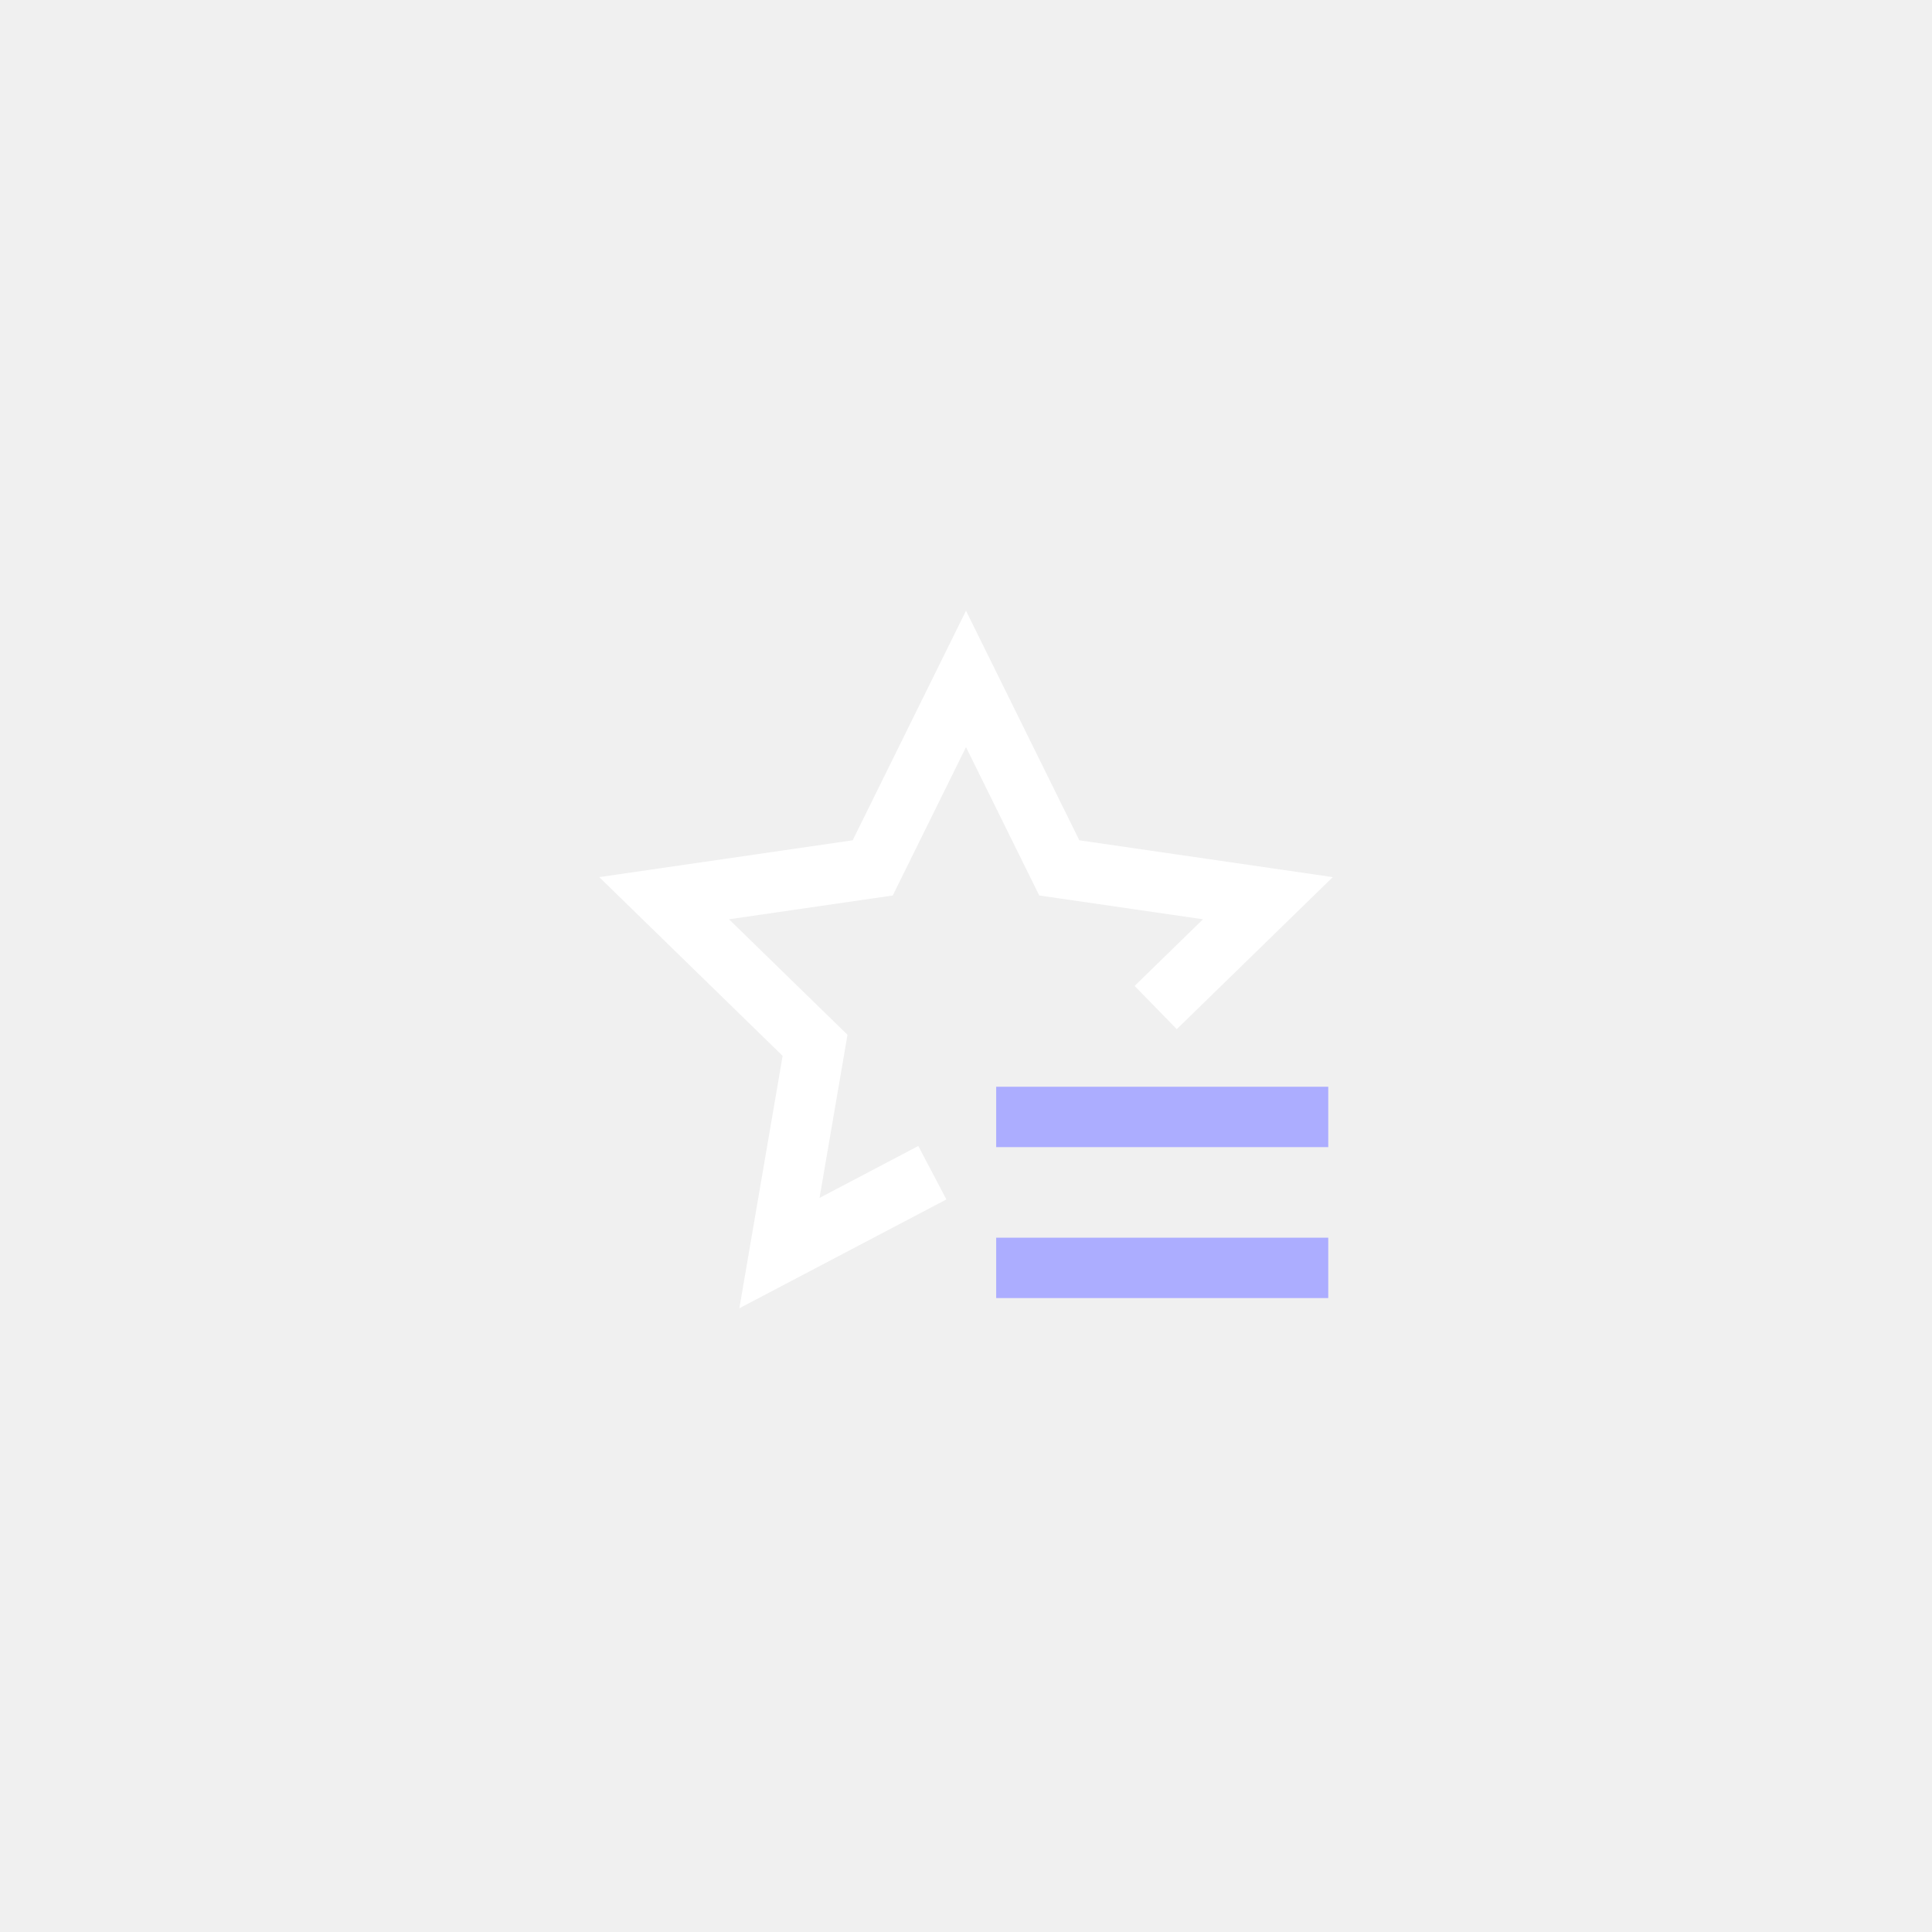
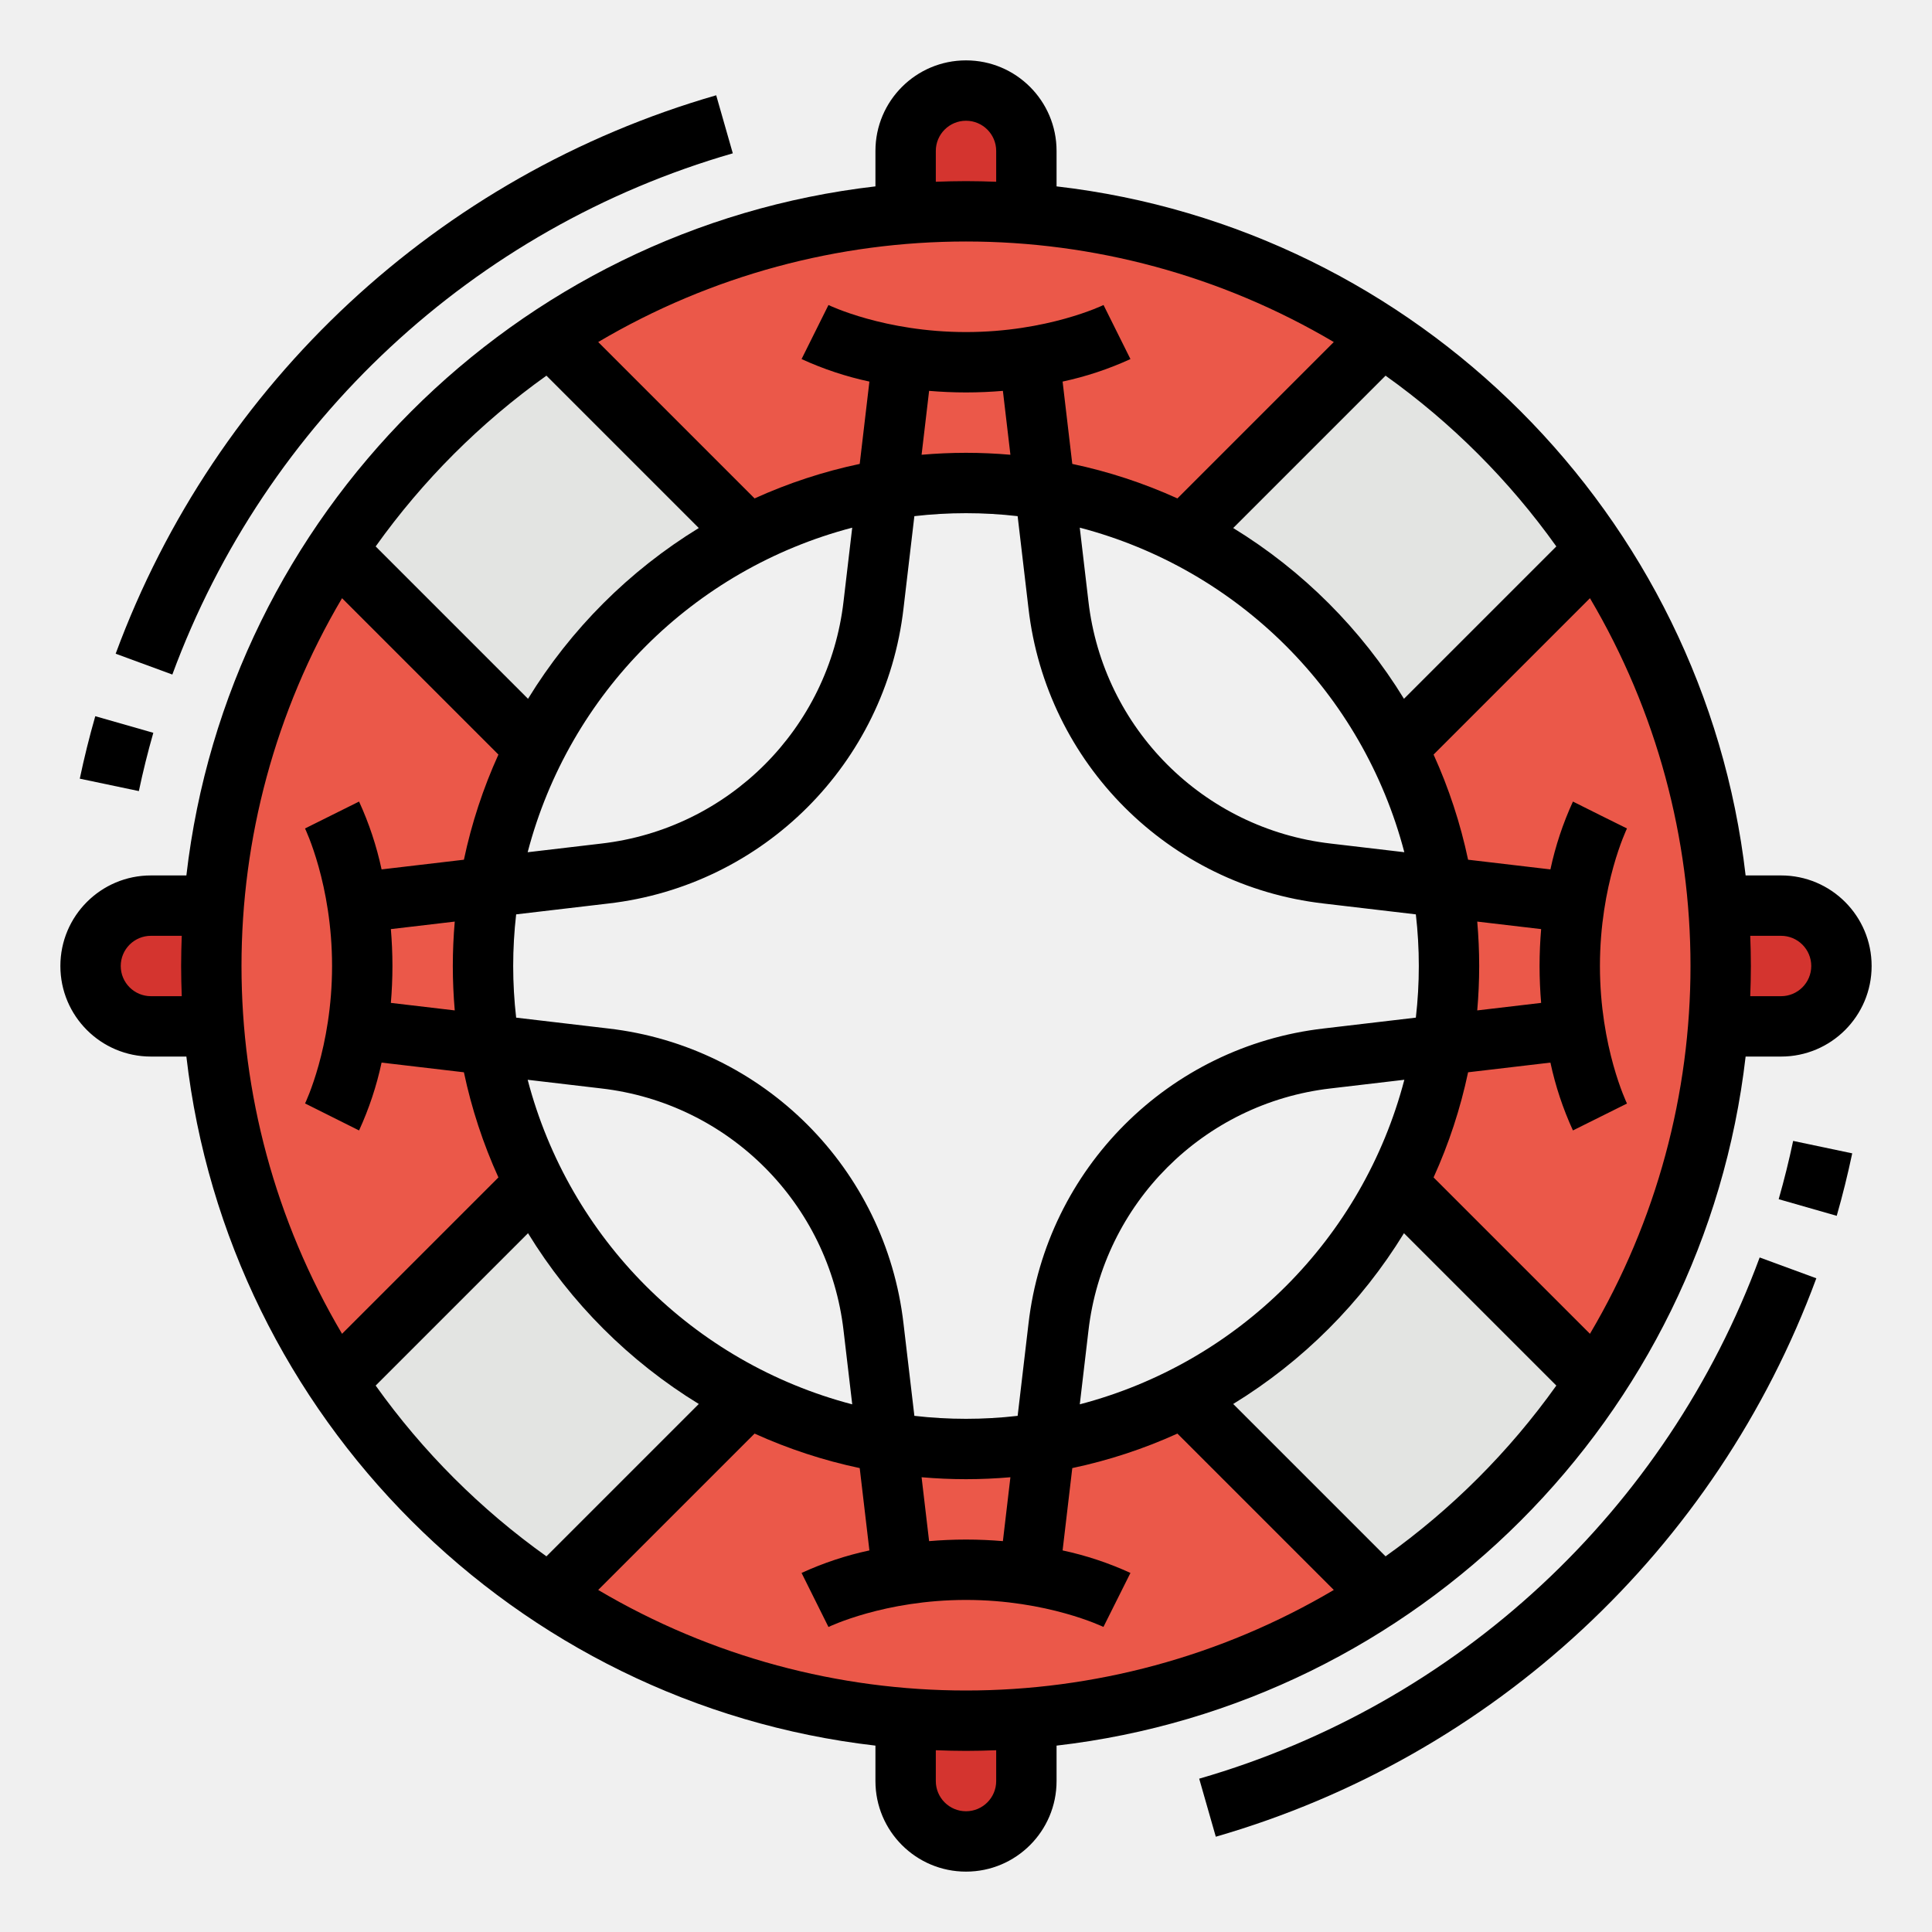
- <svg xmlns="http://www.w3.org/2000/svg" width="64" height="64">
-   <g stroke-width="2" fill="none" fill-rule="evenodd" stroke-linecap="square">
-     <path stroke="#FFF" d="M30 39.313l-4.18 2.197L27 34.628l-5-4.874 6.91-1.004L32 22.49l3.09 6.26L42 29.754l-3 2.924" />
-     <path d="M43 42h-9M43 37h-9" stroke="#ACADFF" />
+ <svg xmlns="http://www.w3.org/2000/svg" height="512" viewBox="0 0 512 512" width="512">
+   <g id="FilledOutline">
+     <g fill="#d4342f">
+       <path d="m64 272h-24a16 16 0 0 1 -16-16 16 16 0 0 1 16-16h24z" />
+       <path d="m240 64v-24a16 16 0 0 1 16-16 16 16 0 0 1 16 16v24z" />
+       <path d="m240 448v24a16 16 0 0 0 16 16 16 16 0 0 0 16-16v-24z" />
+       <path d="m448 272h24a16 16 0 0 0 16-16 16 16 0 0 0 -16-16h-24z" />
+     </g>
+     <path d="m422.86 145.71a200.093 200.093 0 1 0 33.14 110.29 200.77 200.77 0 0 0 -33.14-110.29zm-109.15 224.57a127.928 127.928 0 1 1 56.57-56.57 127.519 127.519 0 0 1 -56.57 56.57z" fill="#eb5849" />
+     <path d="m198.29 141.72a128.591 128.591 0 0 0 -56.57 56.57l-52.58-52.58a200.77 200.77 0 0 1 56.57-56.57z" fill="#e3e4e2" />
+     <path d="m422.86 366.29a200.77 200.77 0 0 1 -56.57 56.57l-52.58-52.58a128.591 128.591 0 0 0 56.57-56.57z" fill="#e3e4e2" />
+     <path d="m422.86 145.71-52.58 52.58a128.591 128.591 0 0 0 -56.57-56.57l52.58-52.58a200.77 200.77 0 0 1 56.57 56.57z" fill="#e3e4e2" />
+     <path d="m198.29 370.28-52.58 52.58a200.77 200.77 0 0 1 -56.57-56.57l52.58-52.58a128.591 128.591 0 0 0 56.57 56.57z" fill="#e3e4e2" />
+     <path d="m462.607 280h9.393a24 24 0 0 0 0-48h-9.393c-11.029-95.549-87.058-171.578-182.607-182.607v-9.393a24 24 0 0 0 -48 0v9.393c-95.549 11.029-171.578 87.058-182.607 182.607h-9.393a24 24 0 0 0 0 48h9.393c11.029 95.549 87.058 171.578 182.607 182.607v9.393a24 24 0 0 0 48 0v-9.393c95.549-11.029 171.578-87.058 182.607-182.607zm-322.768 6.154 19.5 2.293a73.044 73.044 0 0 1 64.219 64.219l2.293 19.5a120.448 120.448 0 0 1 -86.012-86.012zm-36.256-39.932 16.932-1.992c-.334 3.881-.515 7.8-.515 11.77s.181 7.889.515 11.77l-16.932-1.992c.262-3.1.417-6.362.417-9.778s-.155-6.678-.417-9.778zm32.417 9.778a120.792 120.792 0 0 1 .785-13.684l24.418-2.873a88.991 88.991 0 0 0 78.24-78.24l2.873-24.418a119.661 119.661 0 0 1 27.368 0l2.873 24.418a88.991 88.991 0 0 0 78.24 78.24l24.418 2.873a119.661 119.661 0 0 1 0 27.368l-24.415 2.873a88.991 88.991 0 0 0 -78.24 78.24l-2.873 24.418a119.661 119.661 0 0 1 -27.368 0l-2.876-24.415a88.991 88.991 0 0 0 -78.24-78.24l-24.418-2.873a120.792 120.792 0 0 1 -.785-13.687zm89.846-116.161-2.293 19.5a73.044 73.044 0 0 1 -64.219 64.219l-19.5 2.293a120.448 120.448 0 0 1 86.012-86.012zm146.315 86.007-19.5-2.293a73.044 73.044 0 0 1 -64.219-64.219l-2.293-19.5a120.448 120.448 0 0 1 86.012 86.012zm-87.995-102.9-2.566-21.822a86.573 86.573 0 0 0 17.979-5.969l-7.131-14.323c-.148.068-14.839 7.168-36.448 7.168s-36.3-7.1-36.447-7.168l-7.131 14.323a86.573 86.573 0 0 0 17.979 5.969l-2.567 21.817a134.861 134.861 0 0 0 -27.864 9.144l-41.441-41.44a191.6 191.6 0 0 1 194.942 0l-41.441 41.44a134.861 134.861 0 0 0 -27.864-9.144zm-28.166-18.946c3.416 0 6.678-.155 9.778-.417l1.992 16.932c-3.881-.334-7.8-.515-11.77-.515s-7.889.181-11.77.515l1.992-16.932c3.1.262 6.362.417 9.778.417zm152.417 161.778-16.932 1.992c.334-3.881.515-7.8.515-11.77s-.181-7.889-.515-11.77l16.932 1.992c-.262 3.1-.417 6.362-.417 9.778s.155 6.678.417 9.778zm-122.263 106.383 2.293-19.5a73.044 73.044 0 0 1 64.219-64.219l19.5-2.293a120.448 120.448 0 0 1 -86.012 86.012zm-30.154 35.839c-3.416 0-6.678.155-9.778.417l-1.992-16.932c3.881.334 7.8.515 11.77.515s7.889-.181 11.77-.515l-1.992 16.932c-3.1-.262-6.362-.417-9.778-.417zm-28.166-18.941 2.567 21.817a86.573 86.573 0 0 0 -17.979 5.969l7.131 14.323c.147-.068 14.838-7.168 36.447-7.168s36.3 7.1 36.422 7.155l7.156-14.31a86.573 86.573 0 0 0 -17.979-5.969l2.567-21.817a134.861 134.861 0 0 0 27.864-9.144l41.441 41.44a191.6 191.6 0 0 1 -194.942 0l41.441-41.44a134.861 134.861 0 0 0 27.864 9.144zm139.355 23.386-40.377-40.377a137.059 137.059 0 0 0 45.256-45.256l40.377 40.377a193.64 193.64 0 0 1 -45.256 45.256zm104.811-164.445a8 8 0 0 1 0 16h-8.169c.1-2.656.169-5.32.169-8s-.068-5.344-.169-8zm-50.645 105.471-41.441-41.44a134.833 134.833 0 0 0 9.145-27.865l21.817-2.567a86.519 86.519 0 0 0 5.969 17.979l14.322-7.131c-.067-.147-7.167-14.839-7.167-36.447s7.1-36.3 7.167-36.447l-7.167-3.553-7.155-3.578a86.519 86.519 0 0 0 -5.969 17.979l-21.817-2.567a134.833 134.833 0 0 0 -9.145-27.865l41.441-41.44a191.6 191.6 0 0 1 0 194.942zm-8.91-208.66-40.377 40.377a137.059 137.059 0 0 0 -45.256-45.256l40.377-40.377a193.64 193.64 0 0 1 45.256 45.256zm-164.445-104.811a8 8 0 0 1 16 0v8.169c-2.656-.1-5.32-.169-8-.169s-5.344.068-8 .169zm-103.189 59.555 40.377 40.377a137.059 137.059 0 0 0 -45.256 45.256l-40.377-40.377a193.64 193.64 0 0 1 45.256-45.256zm-104.811 164.445a8 8 0 0 1 0-16h8.169c-.1 2.656-.169 5.32-.169 8s.068 5.344.169 8zm50.645-105.471 41.441 41.44a134.833 134.833 0 0 0 -9.145 27.865l-21.817 2.566a86.519 86.519 0 0 0 -5.969-17.979l-14.322 7.131c.067.148 7.167 14.84 7.167 36.448s-7.1 36.3-7.155 36.422l14.31 7.156a86.519 86.519 0 0 0 5.969-17.979l21.817 2.567a134.833 134.833 0 0 0 9.145 27.865l-41.441 41.44a191.6 191.6 0 0 1 0-194.942zm8.91 208.66 40.377-40.377a137.059 137.059 0 0 0 45.256 45.256l-40.377 40.377a193.64 193.64 0 0 1 -45.256-45.256zm164.445 104.811a8 8 0 0 1 -16 0v-8.169c2.656.1 5.32.169 8 .169s5.344-.068 8-.169z" />
+     <path d="m317.8 471.369 4.4 15.381a240.755 240.755 0 0 0 159.147-147.991l-15.018-5.518a224.707 224.707 0 0 1 -148.529 138.128z" />
+     <path d="m471.369 317.8 15.382 4.406c1.559-5.442 2.94-11.013 4.106-16.557l-15.657-3.295c-1.088 5.171-2.377 10.367-3.831 15.446z" />
+     <path d="m194.2 40.631-4.4-15.381a240.755 240.755 0 0 0 -159.147 147.991l15.018 5.518a224.707 224.707 0 0 1 148.529-138.128z" />
+     <path d="m40.631 194.2-15.382-4.4c-1.559 5.442-2.94 11.013-4.106 16.557l15.657 3.289c1.088-5.171 2.377-10.367 3.831-15.446z" />
  </g>
</svg>
